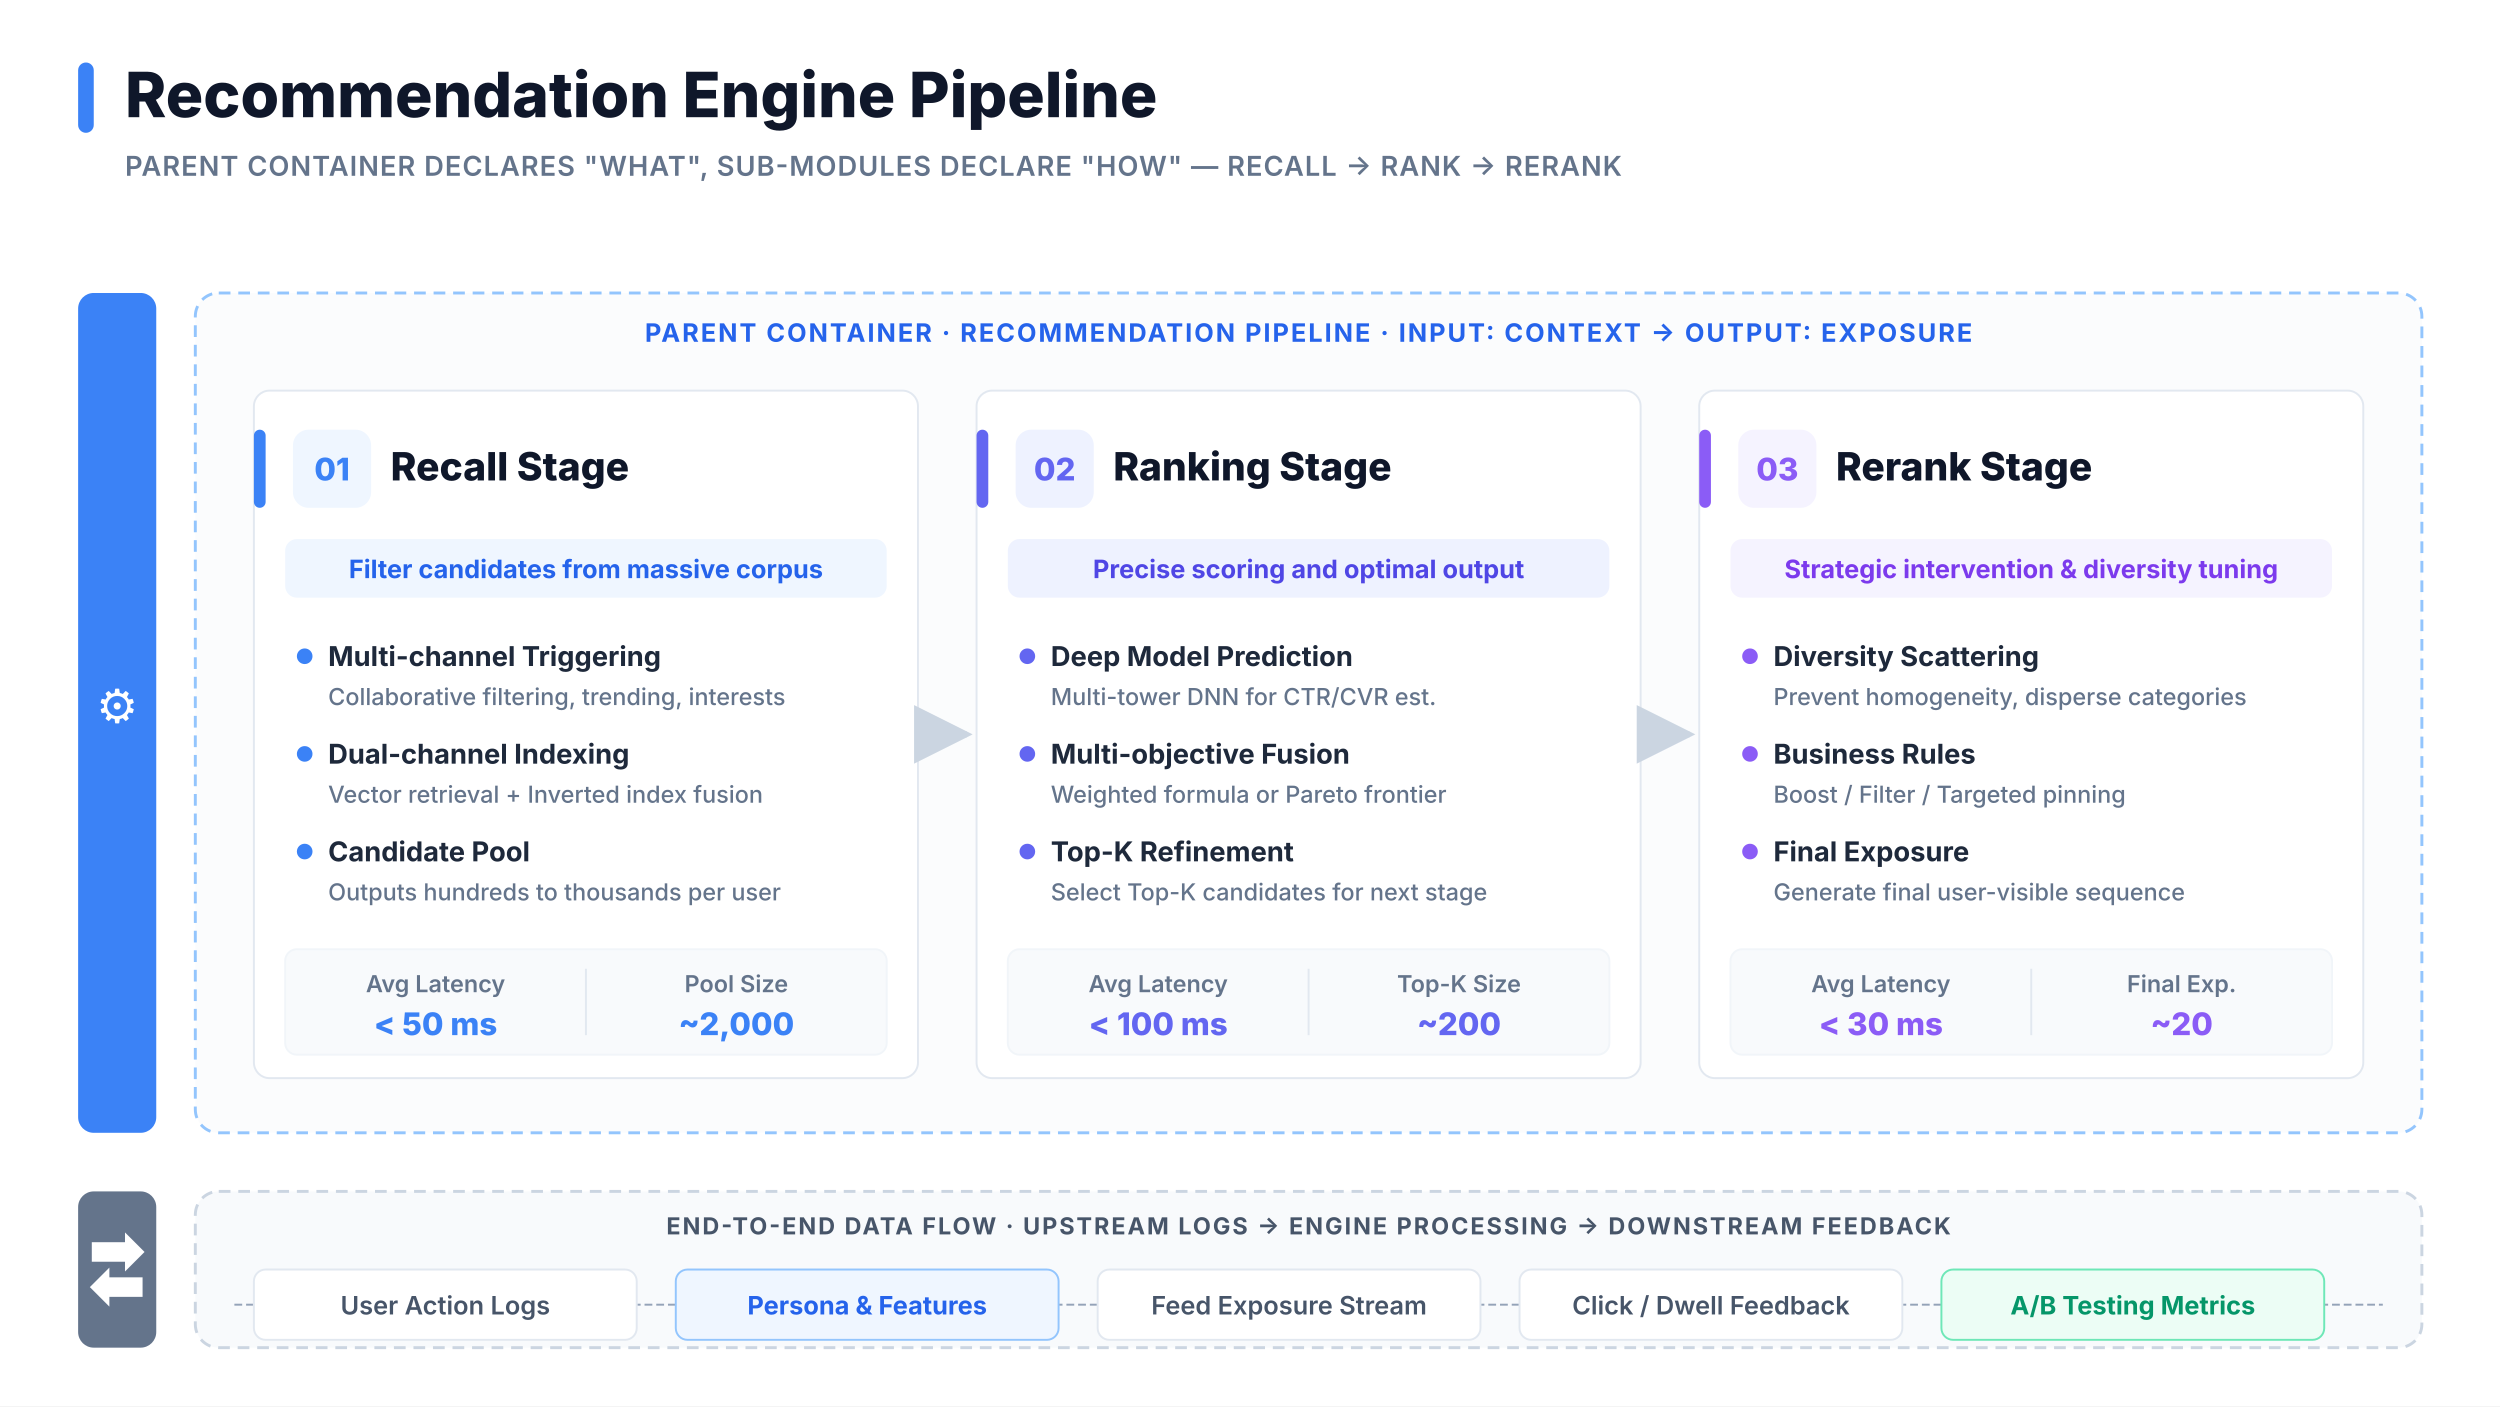
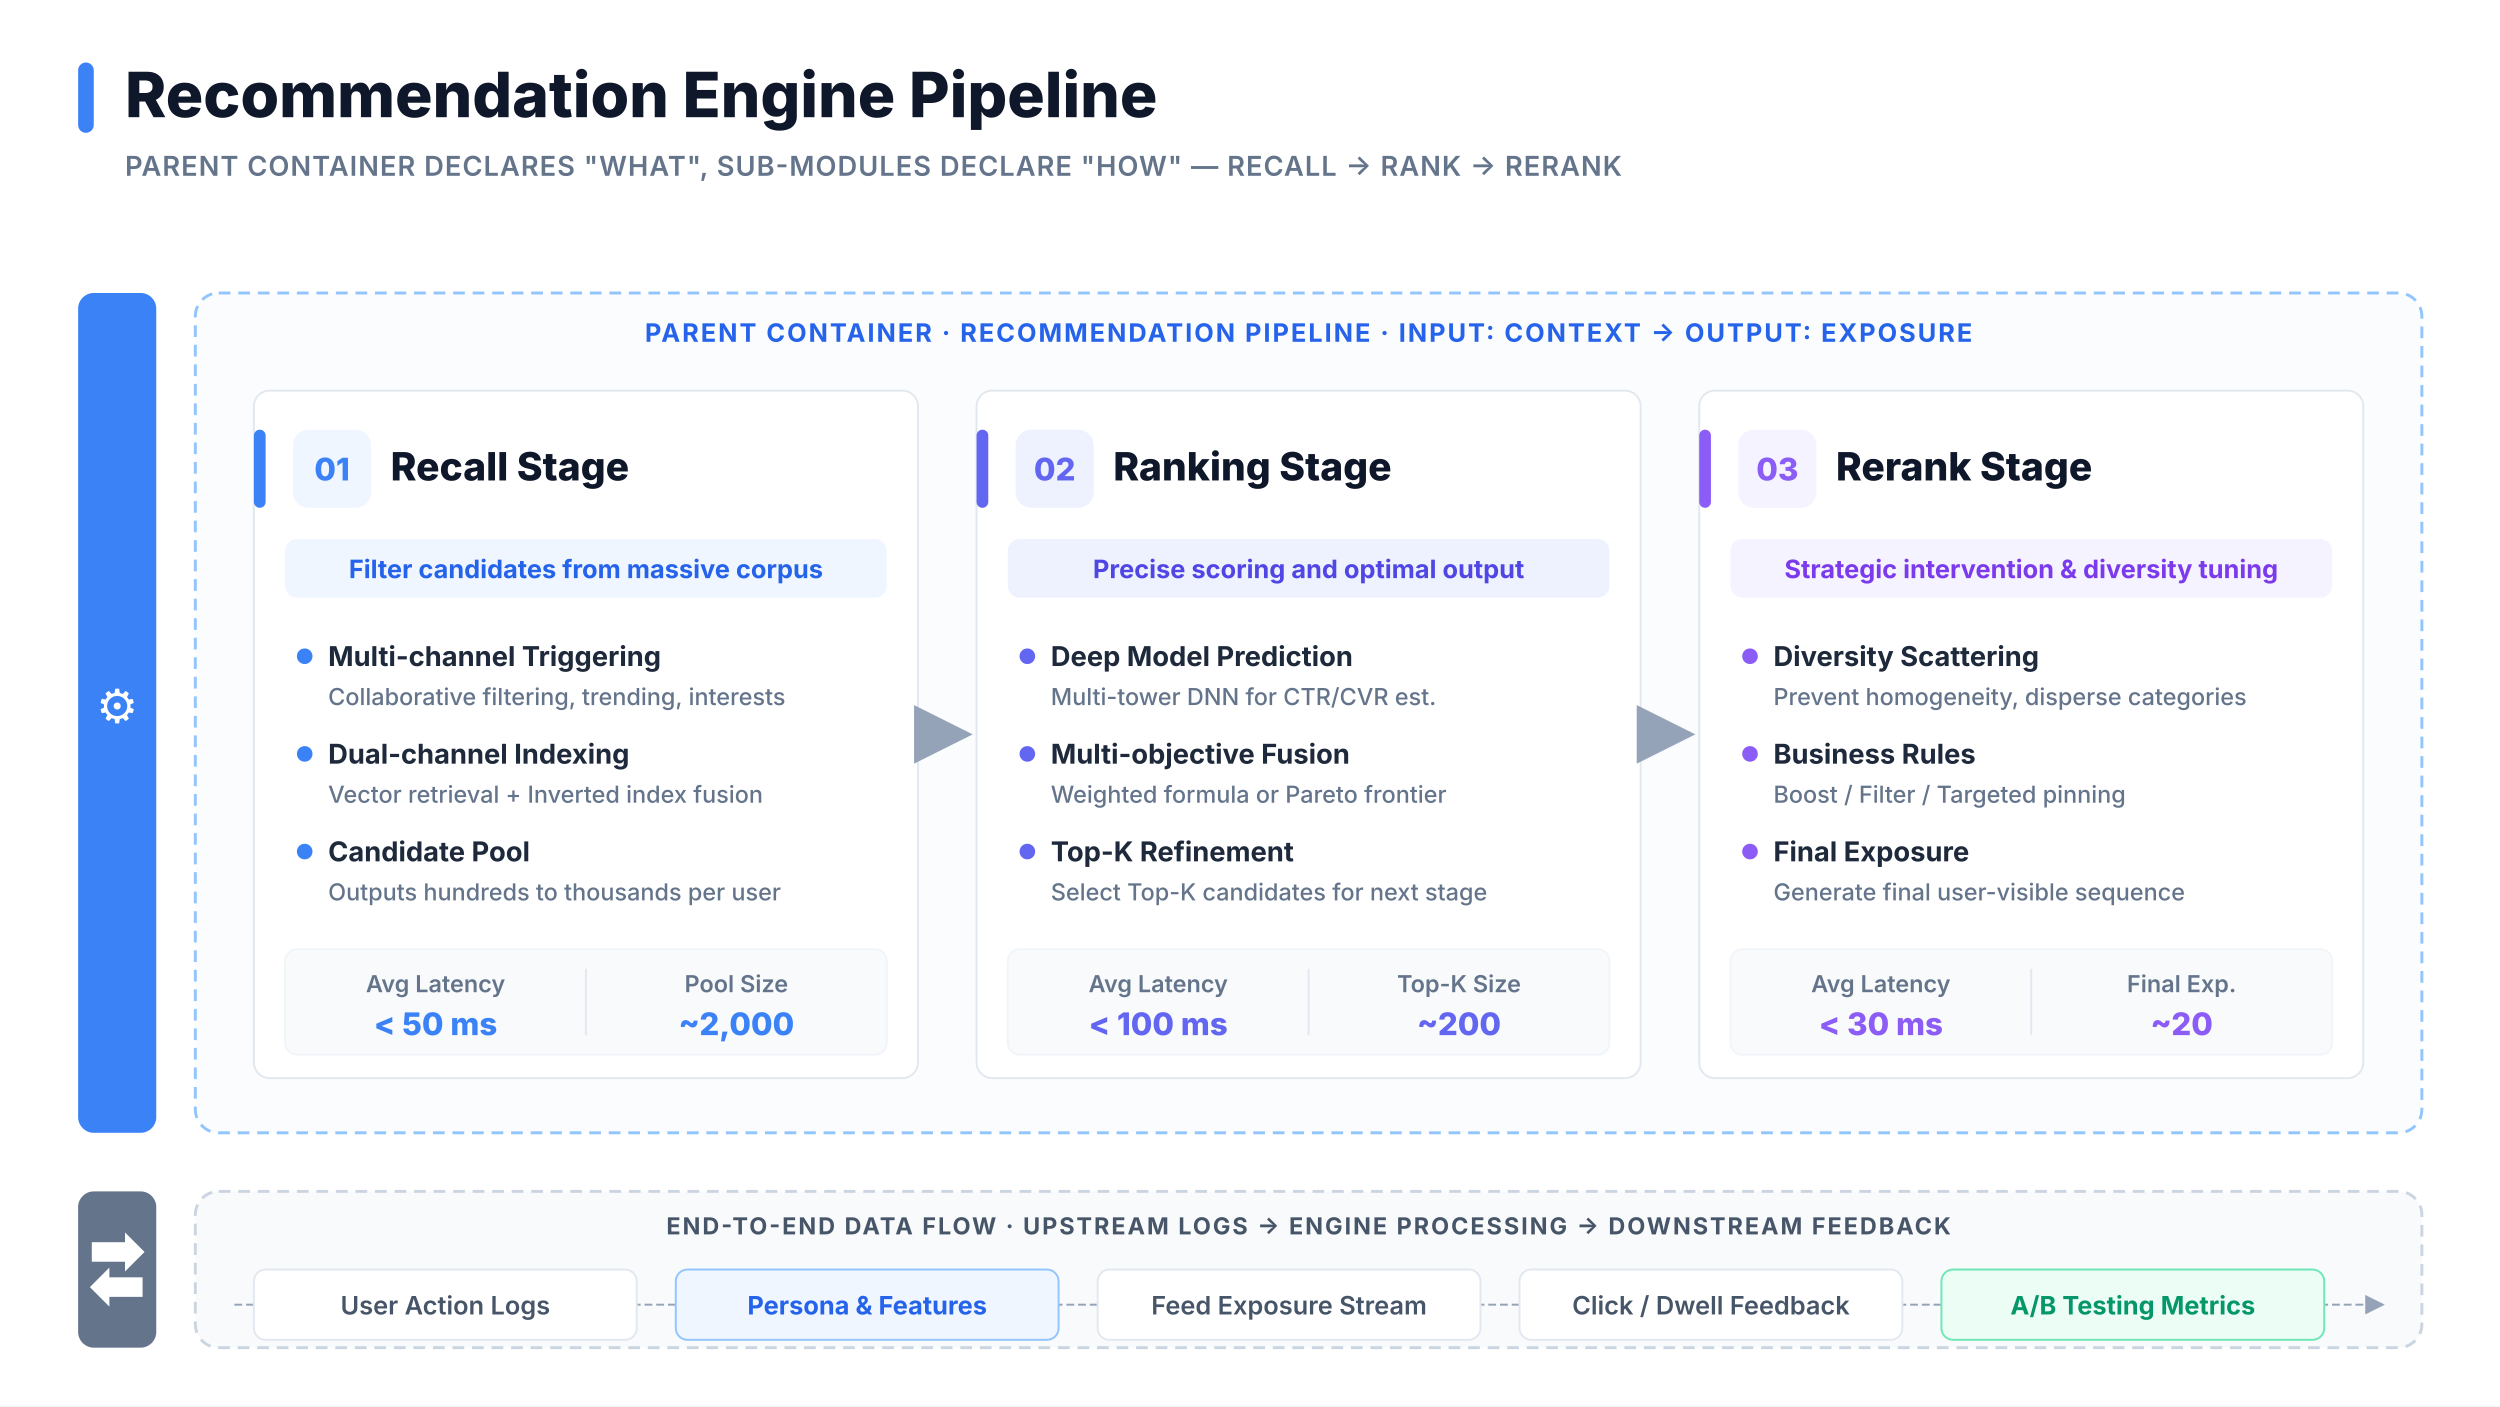
- <svg xmlns="http://www.w3.org/2000/svg" viewBox="0 0 1280 720" width="1280" height="720">
+ <svg xmlns="http://www.w3.org/2000/svg" viewBox="0 0 1280 720" width="1280" height="720" font-family="-apple-system, BlinkMacSystemFont, 'Segoe UI', sans-serif" font-size="12">
  <defs>
    <marker id="mcArrow" markerWidth="10" markerHeight="10" refX="9" refY="5" orient="auto" markerUnits="strokeWidth">
-       <path d="M0,0 L10,5 L0,10 Z" fill="#CBD5E1" />
+       <path d="M0,0 L10,5 L0,10 Z" fill="#94A3B8" />
    </marker>
  </defs>
  <rect width="1280" height="720" fill="#FFFFFF" />
-   <rect x="40" y="32" width="8" height="36" rx="4" fill="#3B82F6" />
-   <text x="64" y="60" font-family="-apple-system, BlinkMacSystemFont, 'Segoe UI', sans-serif" font-size="32" font-weight="800" fill="#0F172A">Recommendation Engine Pipeline</text>
-   <text x="64" y="90" font-family="-apple-system, BlinkMacSystemFont, 'Segoe UI', sans-serif" font-size="14" font-weight="600" fill="#64748B" letter-spacing="0.5">
-         PARENT CONTAINER DECLARES "WHAT", SUB-MODULES DECLARE "HOW" — RECALL → RANK → RERANK
-     </text>
-   <rect x="40" y="150" width="40" height="430" rx="8" fill="#3B82F6" />
-   <text x="60" y="370" text-anchor="middle" font-family="-apple-system, BlinkMacSystemFont, 'Segoe UI', sans-serif" font-size="24" fill="#FFFFFF">⚙</text>
-   <rect x="100" y="150" width="1140" height="430" rx="12" fill="#F8FAFC" fill-opacity="0.6" stroke="#93C5FD" stroke-width="1.5" stroke-dasharray="6 4" />
-   <text x="670" y="175" text-anchor="middle" font-family="-apple-system, BlinkMacSystemFont, 'Segoe UI', sans-serif" font-size="13" font-weight="700" fill="#2563EB" letter-spacing="1">PARENT CONTAINER · RECOMMENDATION PIPELINE · INPUT: CONTEXT → OUTPUT: EXPOSURE</text>
-   <g id="recall-stage-card">
-     <rect x="130" y="200" width="340" height="352" rx="8" fill="#FFFFFF" stroke="#E2E8F0" stroke-width="1" />
-     <rect x="130" y="220" width="6" height="40" rx="3" fill="#3B82F6" />
-     <rect x="150" y="220" width="40" height="40" rx="8" fill="#EFF6FF" />
-     <text x="170" y="246" text-anchor="middle" font-family="-apple-system, BlinkMacSystemFont, 'Segoe UI', sans-serif" font-size="16" font-weight="800" fill="#3B82F6">01</text>
-     <text x="200" y="246" font-family="-apple-system, BlinkMacSystemFont, 'Segoe UI', sans-serif" font-size="20" font-weight="800" fill="#0F172A">Recall Stage</text>
-     <rect x="146" y="276" width="308" height="30" rx="6" fill="#EFF6FF" />
-     <text x="300" y="296" text-anchor="middle" font-family="-apple-system, BlinkMacSystemFont, 'Segoe UI', sans-serif" font-size="13" font-weight="700" fill="#2563EB">Filter candidates from massive corpus</text>
-     <circle cx="156" cy="336" r="4" fill="#3B82F6" />
-     <text x="168" y="341" font-family="-apple-system, BlinkMacSystemFont, 'Segoe UI', sans-serif" font-size="14" font-weight="700" fill="#1E293B">Multi-channel Triggering</text>
-     <text x="168" y="361" font-family="-apple-system, BlinkMacSystemFont, 'Segoe UI', sans-serif" font-size="12" font-weight="500" fill="#64748B">Collaborative filtering, trending, interests</text>
-     <circle cx="156" cy="386" r="4" fill="#3B82F6" />
-     <text x="168" y="391" font-family="-apple-system, BlinkMacSystemFont, 'Segoe UI', sans-serif" font-size="14" font-weight="700" fill="#1E293B">Dual-channel Indexing</text>
-     <text x="168" y="411" font-family="-apple-system, BlinkMacSystemFont, 'Segoe UI', sans-serif" font-size="12" font-weight="500" fill="#64748B">Vector retrieval + Inverted index fusion</text>
-     <circle cx="156" cy="436" r="4" fill="#3B82F6" />
-     <text x="168" y="441" font-family="-apple-system, BlinkMacSystemFont, 'Segoe UI', sans-serif" font-size="14" font-weight="700" fill="#1E293B">Candidate Pool</text>
-     <text x="168" y="461" font-family="-apple-system, BlinkMacSystemFont, 'Segoe UI', sans-serif" font-size="12" font-weight="500" fill="#64748B">Outputs hundreds to thousands per user</text>
-     <rect x="146" y="486" width="308" height="54" rx="6" fill="#F8FAFC" stroke="#F1F5F9" stroke-width="1" />
-     <line x1="300" y1="496" x2="300" y2="530" stroke="#E2E8F0" stroke-width="1" />
-     <text x="223" y="508" text-anchor="middle" font-family="-apple-system, BlinkMacSystemFont, 'Segoe UI', sans-serif" font-size="12" font-weight="600" fill="#64748B">Avg Latency</text>
-     <text x="223" y="530" text-anchor="middle" font-family="-apple-system, BlinkMacSystemFont, 'Segoe UI', sans-serif" font-size="16" font-weight="800" fill="#3B82F6">&lt; 50 ms</text>
-     <text x="377" y="508" text-anchor="middle" font-family="-apple-system, BlinkMacSystemFont, 'Segoe UI', sans-serif" font-size="12" font-weight="600" fill="#64748B">Pool Size</text>
-     <text x="377" y="530" text-anchor="middle" font-family="-apple-system, BlinkMacSystemFont, 'Segoe UI', sans-serif" font-size="16" font-weight="800" fill="#3B82F6">~2,000</text>
+   <g id="header" data-pptx-bounds="40 30 1000 65">
+     <rect x="40" y="32" width="8" height="36" rx="4" fill="#3B82F6" />
+     <text x="64" y="60" font-size="32" font-weight="800" fill="#0F172A">Recommendation Engine Pipeline</text>
+     <text x="64" y="90" font-size="14" font-weight="600" fill="#64748B" letter-spacing="0.5">
+             PARENT CONTAINER DECLARES "WHAT", SUB-MODULES DECLARE "HOW" — RECALL → RANK → RERANK
+         </text>
  </g>
-   <line x1="475" y1="376" x2="495" y2="376" stroke="#CBD5E1" stroke-width="3" marker-end="url(#mcArrow)" />
-   <g id="ranking-stage-card">
-     <rect x="500" y="200" width="340" height="352" rx="8" fill="#FFFFFF" stroke="#E2E8F0" stroke-width="1" />
-     <rect x="500" y="220" width="6" height="40" rx="3" fill="#6366F1" />
-     <rect x="520" y="220" width="40" height="40" rx="8" fill="#EEF2FF" />
-     <text x="540" y="246" text-anchor="middle" font-family="-apple-system, BlinkMacSystemFont, 'Segoe UI', sans-serif" font-size="16" font-weight="800" fill="#6366F1">02</text>
-     <text x="570" y="246" font-family="-apple-system, BlinkMacSystemFont, 'Segoe UI', sans-serif" font-size="20" font-weight="800" fill="#0F172A">Ranking Stage</text>
-     <rect x="516" y="276" width="308" height="30" rx="6" fill="#EEF2FF" />
-     <text x="670" y="296" text-anchor="middle" font-family="-apple-system, BlinkMacSystemFont, 'Segoe UI', sans-serif" font-size="13" font-weight="700" fill="#4F46E5">Precise scoring and optimal output</text>
-     <circle cx="526" cy="336" r="4" fill="#6366F1" />
-     <text x="538" y="341" font-family="-apple-system, BlinkMacSystemFont, 'Segoe UI', sans-serif" font-size="14" font-weight="700" fill="#1E293B">Deep Model Prediction</text>
-     <text x="538" y="361" font-family="-apple-system, BlinkMacSystemFont, 'Segoe UI', sans-serif" font-size="12" font-weight="500" fill="#64748B">Multi-tower DNN for CTR/CVR est.</text>
-     <circle cx="526" cy="386" r="4" fill="#6366F1" />
-     <text x="538" y="391" font-family="-apple-system, BlinkMacSystemFont, 'Segoe UI', sans-serif" font-size="14" font-weight="700" fill="#1E293B">Multi-objective Fusion</text>
-     <text x="538" y="411" font-family="-apple-system, BlinkMacSystemFont, 'Segoe UI', sans-serif" font-size="12" font-weight="500" fill="#64748B">Weighted formula or Pareto frontier</text>
-     <circle cx="526" cy="436" r="4" fill="#6366F1" />
-     <text x="538" y="441" font-family="-apple-system, BlinkMacSystemFont, 'Segoe UI', sans-serif" font-size="14" font-weight="700" fill="#1E293B">Top-K Refinement</text>
-     <text x="538" y="461" font-family="-apple-system, BlinkMacSystemFont, 'Segoe UI', sans-serif" font-size="12" font-weight="500" fill="#64748B">Select Top-K candidates for next stage</text>
-     <rect x="516" y="486" width="308" height="54" rx="6" fill="#F8FAFC" stroke="#F1F5F9" stroke-width="1" />
-     <line x1="670" y1="496" x2="670" y2="530" stroke="#E2E8F0" stroke-width="1" />
-     <text x="593" y="508" text-anchor="middle" font-family="-apple-system, BlinkMacSystemFont, 'Segoe UI', sans-serif" font-size="12" font-weight="600" fill="#64748B">Avg Latency</text>
-     <text x="593" y="530" text-anchor="middle" font-family="-apple-system, BlinkMacSystemFont, 'Segoe UI', sans-serif" font-size="16" font-weight="800" fill="#6366F1">&lt; 100 ms</text>
-     <text x="747" y="508" text-anchor="middle" font-family="-apple-system, BlinkMacSystemFont, 'Segoe UI', sans-serif" font-size="12" font-weight="600" fill="#64748B">Top-K Size</text>
-     <text x="747" y="530" text-anchor="middle" font-family="-apple-system, BlinkMacSystemFont, 'Segoe UI', sans-serif" font-size="16" font-weight="800" fill="#6366F1">~200</text>
+   <g id="pipeline-shell" data-pptx-bounds="40 150 1200 430">
+     <rect x="40" y="150" width="40" height="430" rx="8" fill="#3B82F6" />
+     <text x="60" y="370" text-anchor="middle" font-size="24" fill="#FFFFFF">⚙</text>
+     <rect x="100" y="150" width="1140" height="430" rx="12" fill="#F8FAFC" fill-opacity="0.6" stroke="#93C5FD" stroke-width="1.5" stroke-dasharray="6 4" />
+     <text x="670" y="175" text-anchor="middle" font-size="13" font-weight="700" fill="#2563EB" letter-spacing="1">PARENT CONTAINER · RECOMMENDATION PIPELINE · INPUT: CONTEXT → OUTPUT: EXPOSURE</text>
  </g>
-   <line x1="845" y1="376" x2="865" y2="376" stroke="#CBD5E1" stroke-width="3" marker-end="url(#mcArrow)" />
-   <g id="rerank-stage-card">
-     <rect x="870" y="200" width="340" height="352" rx="8" fill="#FFFFFF" stroke="#E2E8F0" stroke-width="1" />
-     <rect x="870" y="220" width="6" height="40" rx="3" fill="#8B5CF6" />
-     <rect x="890" y="220" width="40" height="40" rx="8" fill="#F5F3FF" />
-     <text x="910" y="246" text-anchor="middle" font-family="-apple-system, BlinkMacSystemFont, 'Segoe UI', sans-serif" font-size="16" font-weight="800" fill="#8B5CF6">03</text>
-     <text x="940" y="246" font-family="-apple-system, BlinkMacSystemFont, 'Segoe UI', sans-serif" font-size="20" font-weight="800" fill="#0F172A">Rerank Stage</text>
-     <rect x="886" y="276" width="308" height="30" rx="6" fill="#F5F3FF" />
-     <text x="1040" y="296" text-anchor="middle" font-family="-apple-system, BlinkMacSystemFont, 'Segoe UI', sans-serif" font-size="13" font-weight="700" fill="#7C3AED">Strategic intervention &amp; diversity tuning</text>
-     <circle cx="896" cy="336" r="4" fill="#8B5CF6" />
-     <text x="908" y="341" font-family="-apple-system, BlinkMacSystemFont, 'Segoe UI', sans-serif" font-size="14" font-weight="700" fill="#1E293B">Diversity Scattering</text>
-     <text x="908" y="361" font-family="-apple-system, BlinkMacSystemFont, 'Segoe UI', sans-serif" font-size="12" font-weight="500" fill="#64748B">Prevent homogeneity, disperse categories</text>
-     <circle cx="896" cy="386" r="4" fill="#8B5CF6" />
-     <text x="908" y="391" font-family="-apple-system, BlinkMacSystemFont, 'Segoe UI', sans-serif" font-size="14" font-weight="700" fill="#1E293B">Business Rules</text>
-     <text x="908" y="411" font-family="-apple-system, BlinkMacSystemFont, 'Segoe UI', sans-serif" font-size="12" font-weight="500" fill="#64748B">Boost / Filter / Targeted pinning</text>
-     <circle cx="896" cy="436" r="4" fill="#8B5CF6" />
-     <text x="908" y="441" font-family="-apple-system, BlinkMacSystemFont, 'Segoe UI', sans-serif" font-size="14" font-weight="700" fill="#1E293B">Final Exposure</text>
-     <text x="908" y="461" font-family="-apple-system, BlinkMacSystemFont, 'Segoe UI', sans-serif" font-size="12" font-weight="500" fill="#64748B">Generate final user-visible sequence</text>
-     <rect x="886" y="486" width="308" height="54" rx="6" fill="#F8FAFC" stroke="#F1F5F9" stroke-width="1" />
-     <line x1="1040" y1="496" x2="1040" y2="530" stroke="#E2E8F0" stroke-width="1" />
-     <text x="963" y="508" text-anchor="middle" font-family="-apple-system, BlinkMacSystemFont, 'Segoe UI', sans-serif" font-size="12" font-weight="600" fill="#64748B">Avg Latency</text>
-     <text x="963" y="530" text-anchor="middle" font-family="-apple-system, BlinkMacSystemFont, 'Segoe UI', sans-serif" font-size="16" font-weight="800" fill="#8B5CF6">&lt; 30 ms</text>
-     <text x="1117" y="508" text-anchor="middle" font-family="-apple-system, BlinkMacSystemFont, 'Segoe UI', sans-serif" font-size="12" font-weight="600" fill="#64748B">Final Exp.</text>
-     <text x="1117" y="530" text-anchor="middle" font-family="-apple-system, BlinkMacSystemFont, 'Segoe UI', sans-serif" font-size="16" font-weight="800" fill="#8B5CF6">~20</text>
+   <g id="pipeline-stages" data-pptx-bounds="130 200 1080 352">
+     <g id="recall-stage-card">
+       <rect x="130" y="200" width="340" height="352" rx="8" fill="#FFFFFF" stroke="#E2E8F0" stroke-width="1" />
+       <rect x="130" y="220" width="6" height="40" rx="3" fill="#3B82F6" />
+       <rect x="150" y="220" width="40" height="40" rx="8" fill="#EFF6FF" />
+       <text x="170" y="246" text-anchor="middle" font-size="16" font-weight="800" fill="#3B82F6">01</text>
+       <text x="200" y="246" font-size="20" font-weight="800" fill="#0F172A">Recall Stage</text>
+       <rect x="146" y="276" width="308" height="30" rx="6" fill="#EFF6FF" />
+       <text x="300" y="296" text-anchor="middle" font-size="13" font-weight="700" fill="#2563EB">Filter candidates from massive corpus</text>
+       <circle cx="156" cy="336" r="4" fill="#3B82F6" />
+       <text x="168" y="341" font-size="14" font-weight="700" fill="#1E293B">Multi-channel Triggering</text>
+       <text x="168" y="361" font-weight="500" fill="#64748B">Collaborative filtering, trending, interests</text>
+       <circle cx="156" cy="386" r="4" fill="#3B82F6" />
+       <text x="168" y="391" font-size="14" font-weight="700" fill="#1E293B">Dual-channel Indexing</text>
+       <text x="168" y="411" font-weight="500" fill="#64748B">Vector retrieval + Inverted index fusion</text>
+       <circle cx="156" cy="436" r="4" fill="#3B82F6" />
+       <text x="168" y="441" font-size="14" font-weight="700" fill="#1E293B">Candidate Pool</text>
+       <text x="168" y="461" font-weight="500" fill="#64748B">Outputs hundreds to thousands per user</text>
+       <rect x="146" y="486" width="308" height="54" rx="6" fill="#F8FAFC" stroke="#F1F5F9" stroke-width="1" />
+       <line x1="300" y1="496" x2="300" y2="530" stroke="#E2E8F0" stroke-width="1" />
+       <text x="223" y="508" text-anchor="middle" font-weight="600" fill="#64748B">Avg Latency</text>
+       <text x="223" y="530" text-anchor="middle" font-size="16" font-weight="800" fill="#3B82F6">&lt; 50 ms</text>
+       <text x="377" y="508" text-anchor="middle" font-weight="600" fill="#64748B">Pool Size</text>
+       <text x="377" y="530" text-anchor="middle" font-size="16" font-weight="800" fill="#3B82F6">~2,000</text>
+     </g>
+     <line x1="475" y1="376" x2="495" y2="376" stroke="#94A3B8" stroke-width="3" marker-end="url(#mcArrow)" />
+     <g id="ranking-stage-card">
+       <rect x="500" y="200" width="340" height="352" rx="8" fill="#FFFFFF" stroke="#E2E8F0" stroke-width="1" />
+       <rect x="500" y="220" width="6" height="40" rx="3" fill="#6366F1" />
+       <rect x="520" y="220" width="40" height="40" rx="8" fill="#EEF2FF" />
+       <text x="540" y="246" text-anchor="middle" font-size="16" font-weight="800" fill="#6366F1">02</text>
+       <text x="570" y="246" font-size="20" font-weight="800" fill="#0F172A">Ranking Stage</text>
+       <rect x="516" y="276" width="308" height="30" rx="6" fill="#EEF2FF" />
+       <text x="670" y="296" text-anchor="middle" font-size="13" font-weight="700" fill="#4F46E5">Precise scoring and optimal output</text>
+       <circle cx="526" cy="336" r="4" fill="#6366F1" />
+       <text x="538" y="341" font-size="14" font-weight="700" fill="#1E293B">Deep Model Prediction</text>
+       <text x="538" y="361" font-weight="500" fill="#64748B">Multi-tower DNN for CTR/CVR est.</text>
+       <circle cx="526" cy="386" r="4" fill="#6366F1" />
+       <text x="538" y="391" font-size="14" font-weight="700" fill="#1E293B">Multi-objective Fusion</text>
+       <text x="538" y="411" font-weight="500" fill="#64748B">Weighted formula or Pareto frontier</text>
+       <circle cx="526" cy="436" r="4" fill="#6366F1" />
+       <text x="538" y="441" font-size="14" font-weight="700" fill="#1E293B">Top-K Refinement</text>
+       <text x="538" y="461" font-weight="500" fill="#64748B">Select Top-K candidates for next stage</text>
+       <rect x="516" y="486" width="308" height="54" rx="6" fill="#F8FAFC" stroke="#F1F5F9" stroke-width="1" />
+       <line x1="670" y1="496" x2="670" y2="530" stroke="#E2E8F0" stroke-width="1" />
+       <text x="593" y="508" text-anchor="middle" font-weight="600" fill="#64748B">Avg Latency</text>
+       <text x="593" y="530" text-anchor="middle" font-size="16" font-weight="800" fill="#6366F1">&lt; 100 ms</text>
+       <text x="747" y="508" text-anchor="middle" font-weight="600" fill="#64748B">Top-K Size</text>
+       <text x="747" y="530" text-anchor="middle" font-size="16" font-weight="800" fill="#6366F1">~200</text>
+     </g>
+     <line x1="845" y1="376" x2="865" y2="376" stroke="#94A3B8" stroke-width="3" marker-end="url(#mcArrow)" />
+     <g id="rerank-stage-card">
+       <rect x="870" y="200" width="340" height="352" rx="8" fill="#FFFFFF" stroke="#E2E8F0" stroke-width="1" />
+       <rect x="870" y="220" width="6" height="40" rx="3" fill="#8B5CF6" />
+       <rect x="890" y="220" width="40" height="40" rx="8" fill="#F5F3FF" />
+       <text x="910" y="246" text-anchor="middle" font-size="16" font-weight="800" fill="#8B5CF6">03</text>
+       <text x="940" y="246" font-size="20" font-weight="800" fill="#0F172A">Rerank Stage</text>
+       <rect x="886" y="276" width="308" height="30" rx="6" fill="#F5F3FF" />
+       <text x="1040" y="296" text-anchor="middle" font-size="13" font-weight="700" fill="#7C3AED">Strategic intervention &amp; diversity tuning</text>
+       <circle cx="896" cy="336" r="4" fill="#8B5CF6" />
+       <text x="908" y="341" font-size="14" font-weight="700" fill="#1E293B">Diversity Scattering</text>
+       <text x="908" y="361" font-weight="500" fill="#64748B">Prevent homogeneity, disperse categories</text>
+       <circle cx="896" cy="386" r="4" fill="#8B5CF6" />
+       <text x="908" y="391" font-size="14" font-weight="700" fill="#1E293B">Business Rules</text>
+       <text x="908" y="411" font-weight="500" fill="#64748B">Boost / Filter / Targeted pinning</text>
+       <circle cx="896" cy="436" r="4" fill="#8B5CF6" />
+       <text x="908" y="441" font-size="14" font-weight="700" fill="#1E293B">Final Exposure</text>
+       <text x="908" y="461" font-weight="500" fill="#64748B">Generate final user-visible sequence</text>
+       <rect x="886" y="486" width="308" height="54" rx="6" fill="#F8FAFC" stroke="#F1F5F9" stroke-width="1" />
+       <line x1="1040" y1="496" x2="1040" y2="530" stroke="#E2E8F0" stroke-width="1" />
+       <text x="963" y="508" text-anchor="middle" font-weight="600" fill="#64748B">Avg Latency</text>
+       <text x="963" y="530" text-anchor="middle" font-size="16" font-weight="800" fill="#8B5CF6">&lt; 30 ms</text>
+       <text x="1117" y="508" text-anchor="middle" font-weight="600" fill="#64748B">Final Exp.</text>
+       <text x="1117" y="530" text-anchor="middle" font-size="16" font-weight="800" fill="#8B5CF6">~20</text>
+     </g>
  </g>
-   <rect x="40" y="610" width="40" height="80" rx="8" fill="#64748B" />
-   <path d="M 47 636 H 64 V 631 L 74 641 L 64 651 V 646 H 47 Z" fill="#FFFFFF" />
-   <path d="M 73 664 H 56 V 669 L 46 659 L 56 649 V 654 H 73 Z" fill="#FFFFFF" />
-   <rect x="100" y="610" width="1140" height="80" rx="12" fill="#F8FAFC" stroke="#CBD5E1" stroke-width="1.5" stroke-dasharray="6 4" />
-   <text x="670" y="632" text-anchor="middle" font-family="-apple-system, BlinkMacSystemFont, 'Segoe UI', sans-serif" font-size="12" font-weight="700" fill="#475569" letter-spacing="1">END-TO-END DATA FLOW · UPSTREAM LOGS → ENGINE PROCESSING → DOWNSTREAM FEEDBACK</text>
-   <line x1="120" y1="668" x2="1220" y2="668" stroke="#94A3B8" stroke-width="1" stroke-dasharray="4 2" />
-   <rect x="130" y="650" width="196" height="36" rx="6" fill="#FFFFFF" stroke="#E2E8F0" stroke-width="1" />
-   <text x="228" y="673" text-anchor="middle" font-family="-apple-system, BlinkMacSystemFont, 'Segoe UI', sans-serif" font-size="13" font-weight="600" fill="#475569">User Action Logs</text>
-   <rect x="346" y="650" width="196" height="36" rx="6" fill="#EFF6FF" stroke="#93C5FD" stroke-width="1" />
-   <text x="444" y="673" text-anchor="middle" font-family="-apple-system, BlinkMacSystemFont, 'Segoe UI', sans-serif" font-size="13" font-weight="700" fill="#2563EB">Persona &amp; Features</text>
-   <rect x="562" y="650" width="196" height="36" rx="6" fill="#FFFFFF" stroke="#E2E8F0" stroke-width="1" />
-   <text x="660" y="673" text-anchor="middle" font-family="-apple-system, BlinkMacSystemFont, 'Segoe UI', sans-serif" font-size="13" font-weight="600" fill="#475569">Feed Exposure Stream</text>
-   <rect x="778" y="650" width="196" height="36" rx="6" fill="#FFFFFF" stroke="#E2E8F0" stroke-width="1" />
-   <text x="876" y="673" text-anchor="middle" font-family="-apple-system, BlinkMacSystemFont, 'Segoe UI', sans-serif" font-size="13" font-weight="600" fill="#475569">Click / Dwell Feedback</text>
-   <rect x="994" y="650" width="196" height="36" rx="6" fill="#ECFDF5" stroke="#6EE7B7" stroke-width="1" />
-   <text x="1092" y="673" text-anchor="middle" font-family="-apple-system, BlinkMacSystemFont, 'Segoe UI', sans-serif" font-size="13" font-weight="700" fill="#059669">A/B Testing Metrics</text>
+   <g id="data-flow" data-pptx-bounds="40 610 1200 80">
+     <rect x="40" y="610" width="40" height="80" rx="8" fill="#64748B" />
+     <path d="M 47 636 H 64 V 631 L 74 641 L 64 651 V 646 H 47 Z" fill="#FFFFFF" />
+     <path d="M 73 664 H 56 V 669 L 46 659 L 56 649 V 654 H 73 Z" fill="#FFFFFF" />
+     <rect x="100" y="610" width="1140" height="80" rx="12" fill="#F8FAFC" stroke="#CBD5E1" stroke-width="1.5" stroke-dasharray="6 4" />
+     <text x="670" y="632" text-anchor="middle" font-weight="700" fill="#475569" letter-spacing="1">END-TO-END DATA FLOW · UPSTREAM LOGS → ENGINE PROCESSING → DOWNSTREAM FEEDBACK</text>
+     <line x1="120" y1="668" x2="1220" y2="668" stroke="#94A3B8" stroke-width="1" stroke-dasharray="4 2" marker-end="url(#mcArrow)" />
+     <rect x="130" y="650" width="196" height="36" rx="6" fill="#FFFFFF" stroke="#E2E8F0" stroke-width="1" />
+     <text x="228" y="673" text-anchor="middle" font-size="13" font-weight="600" fill="#475569">User Action Logs</text>
+     <rect x="346" y="650" width="196" height="36" rx="6" fill="#EFF6FF" stroke="#93C5FD" stroke-width="1" />
+     <text x="444" y="673" text-anchor="middle" font-size="13" font-weight="700" fill="#2563EB">Persona &amp; Features</text>
+     <rect x="562" y="650" width="196" height="36" rx="6" fill="#FFFFFF" stroke="#E2E8F0" stroke-width="1" />
+     <text x="660" y="673" text-anchor="middle" font-size="13" font-weight="600" fill="#475569">Feed Exposure Stream</text>
+     <rect x="778" y="650" width="196" height="36" rx="6" fill="#FFFFFF" stroke="#E2E8F0" stroke-width="1" />
+     <text x="876" y="673" text-anchor="middle" font-size="13" font-weight="600" fill="#475569">Click / Dwell Feedback</text>
+     <rect x="994" y="650" width="196" height="36" rx="6" fill="#ECFDF5" stroke="#6EE7B7" stroke-width="1" />
+     <text x="1092" y="673" text-anchor="middle" font-size="13" font-weight="700" fill="#059669">A/B Testing Metrics</text>
+   </g>
</svg>
